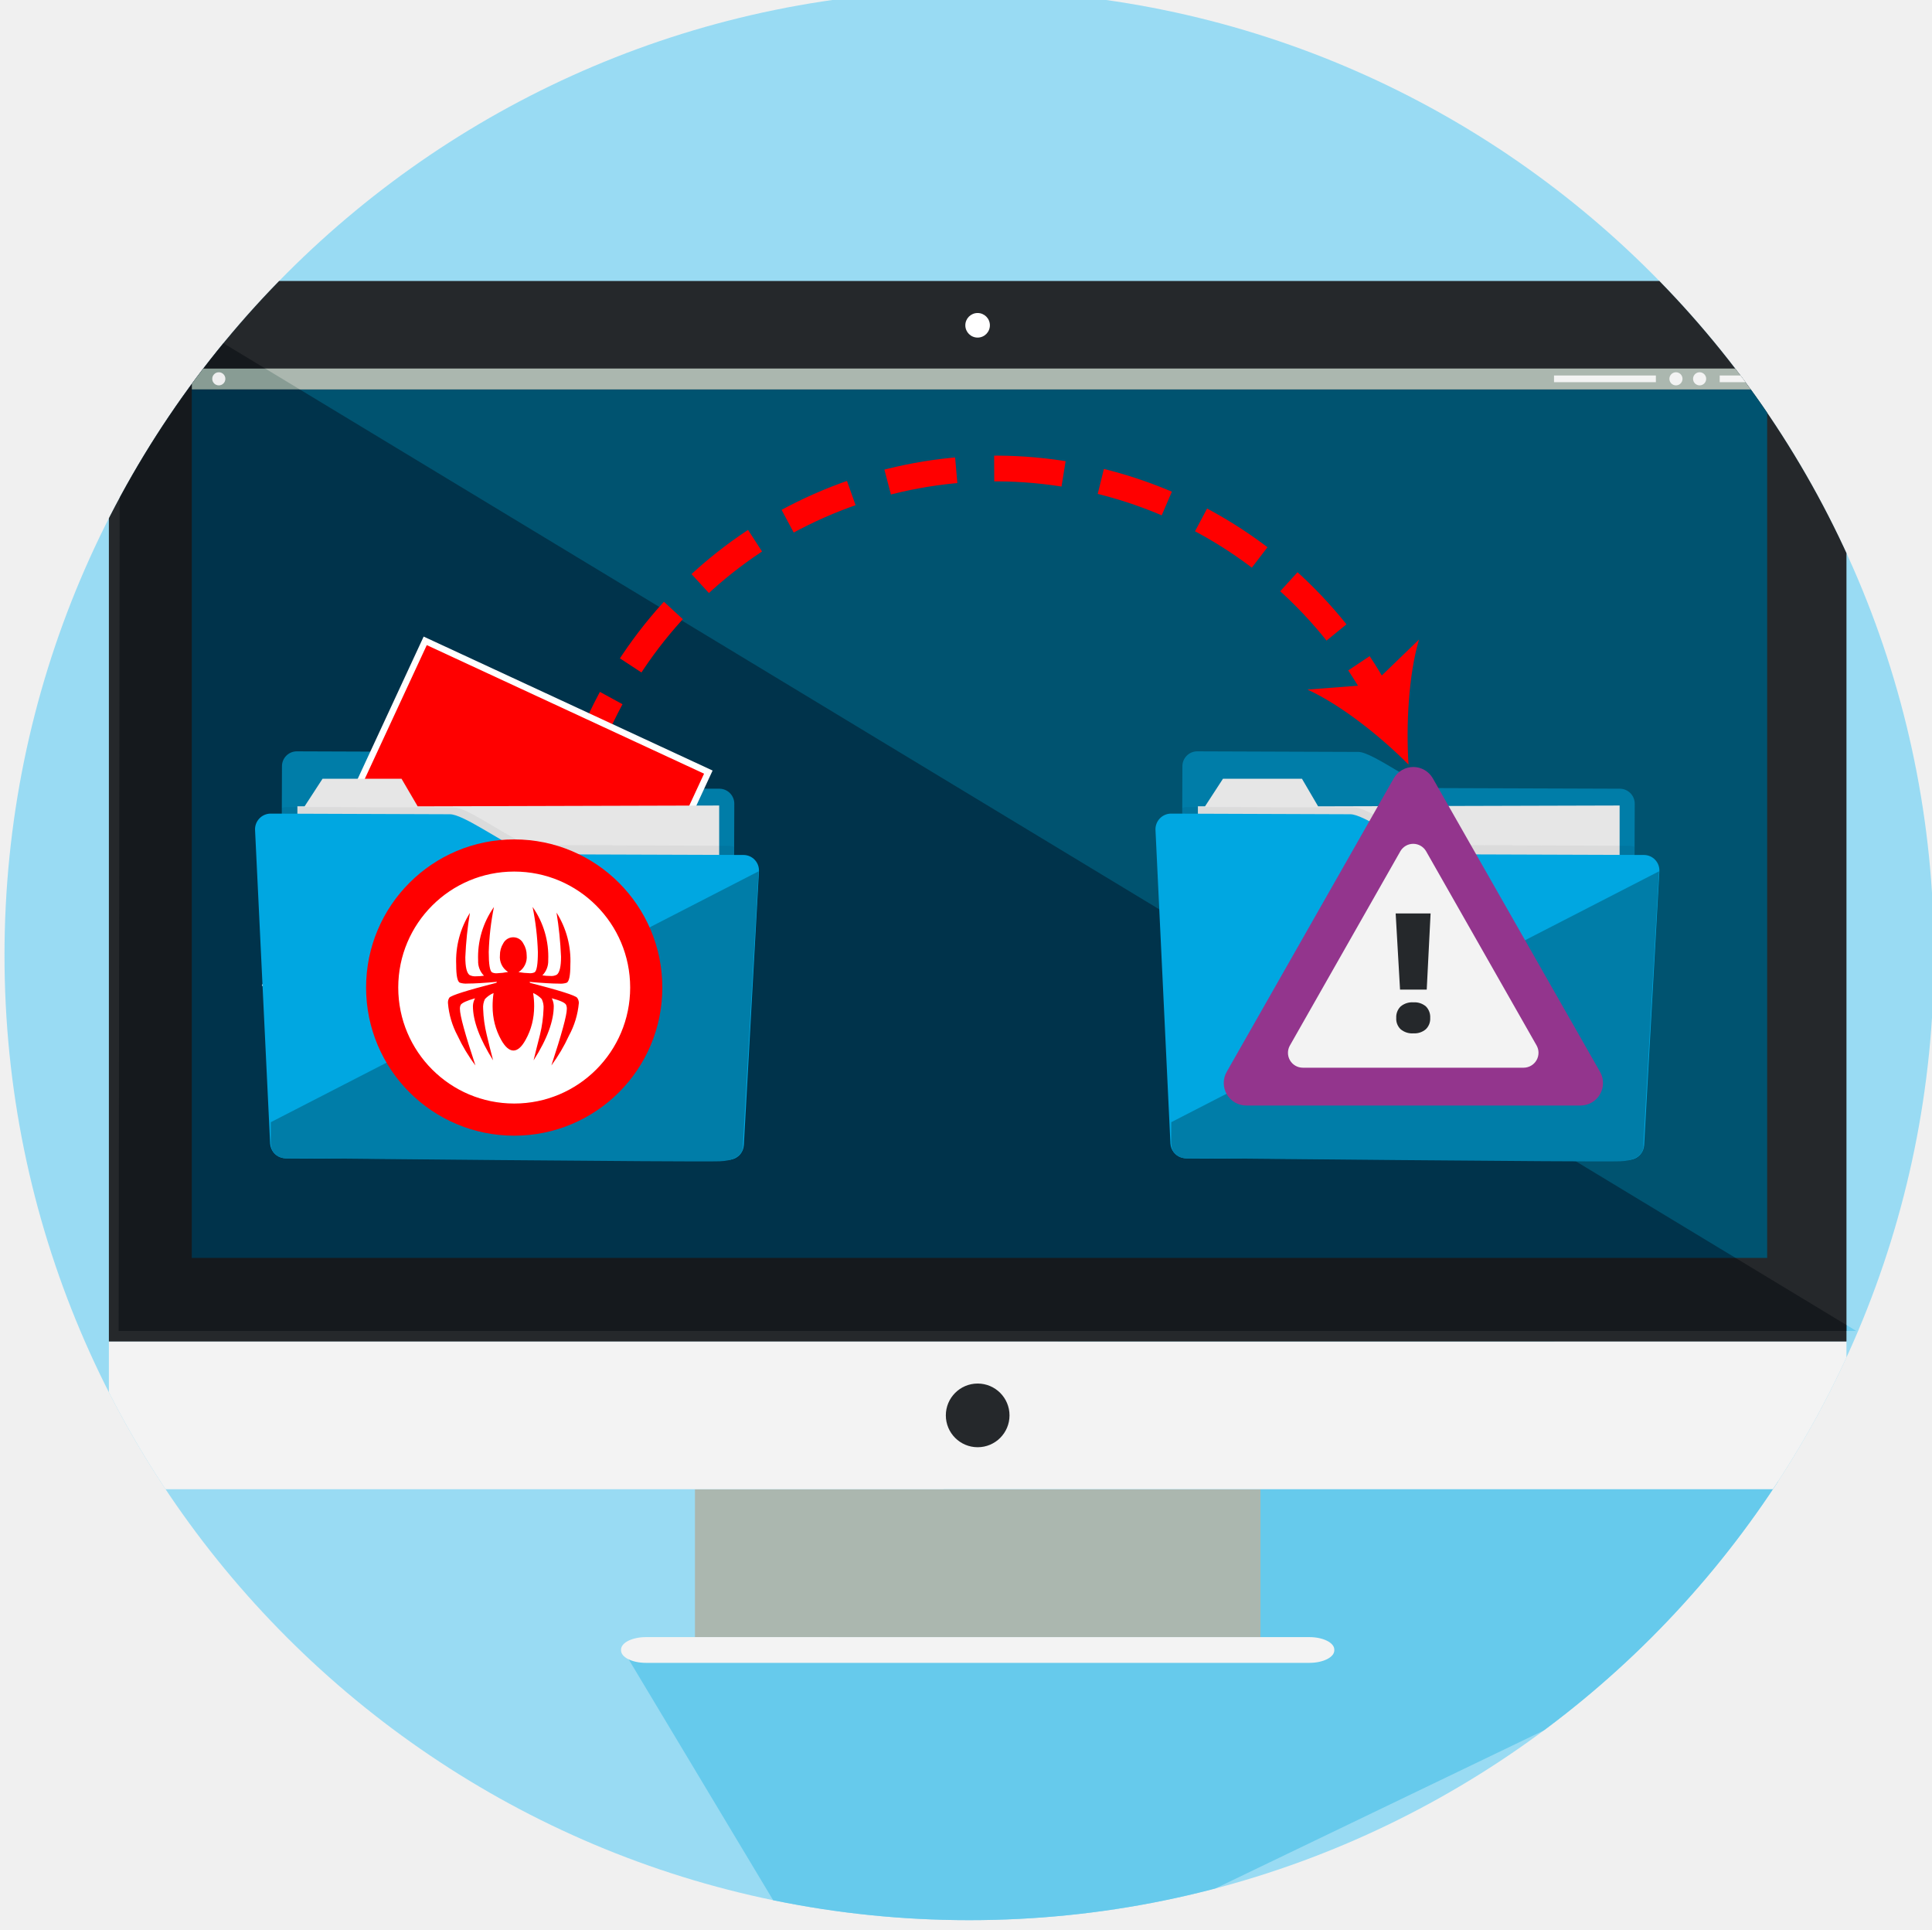
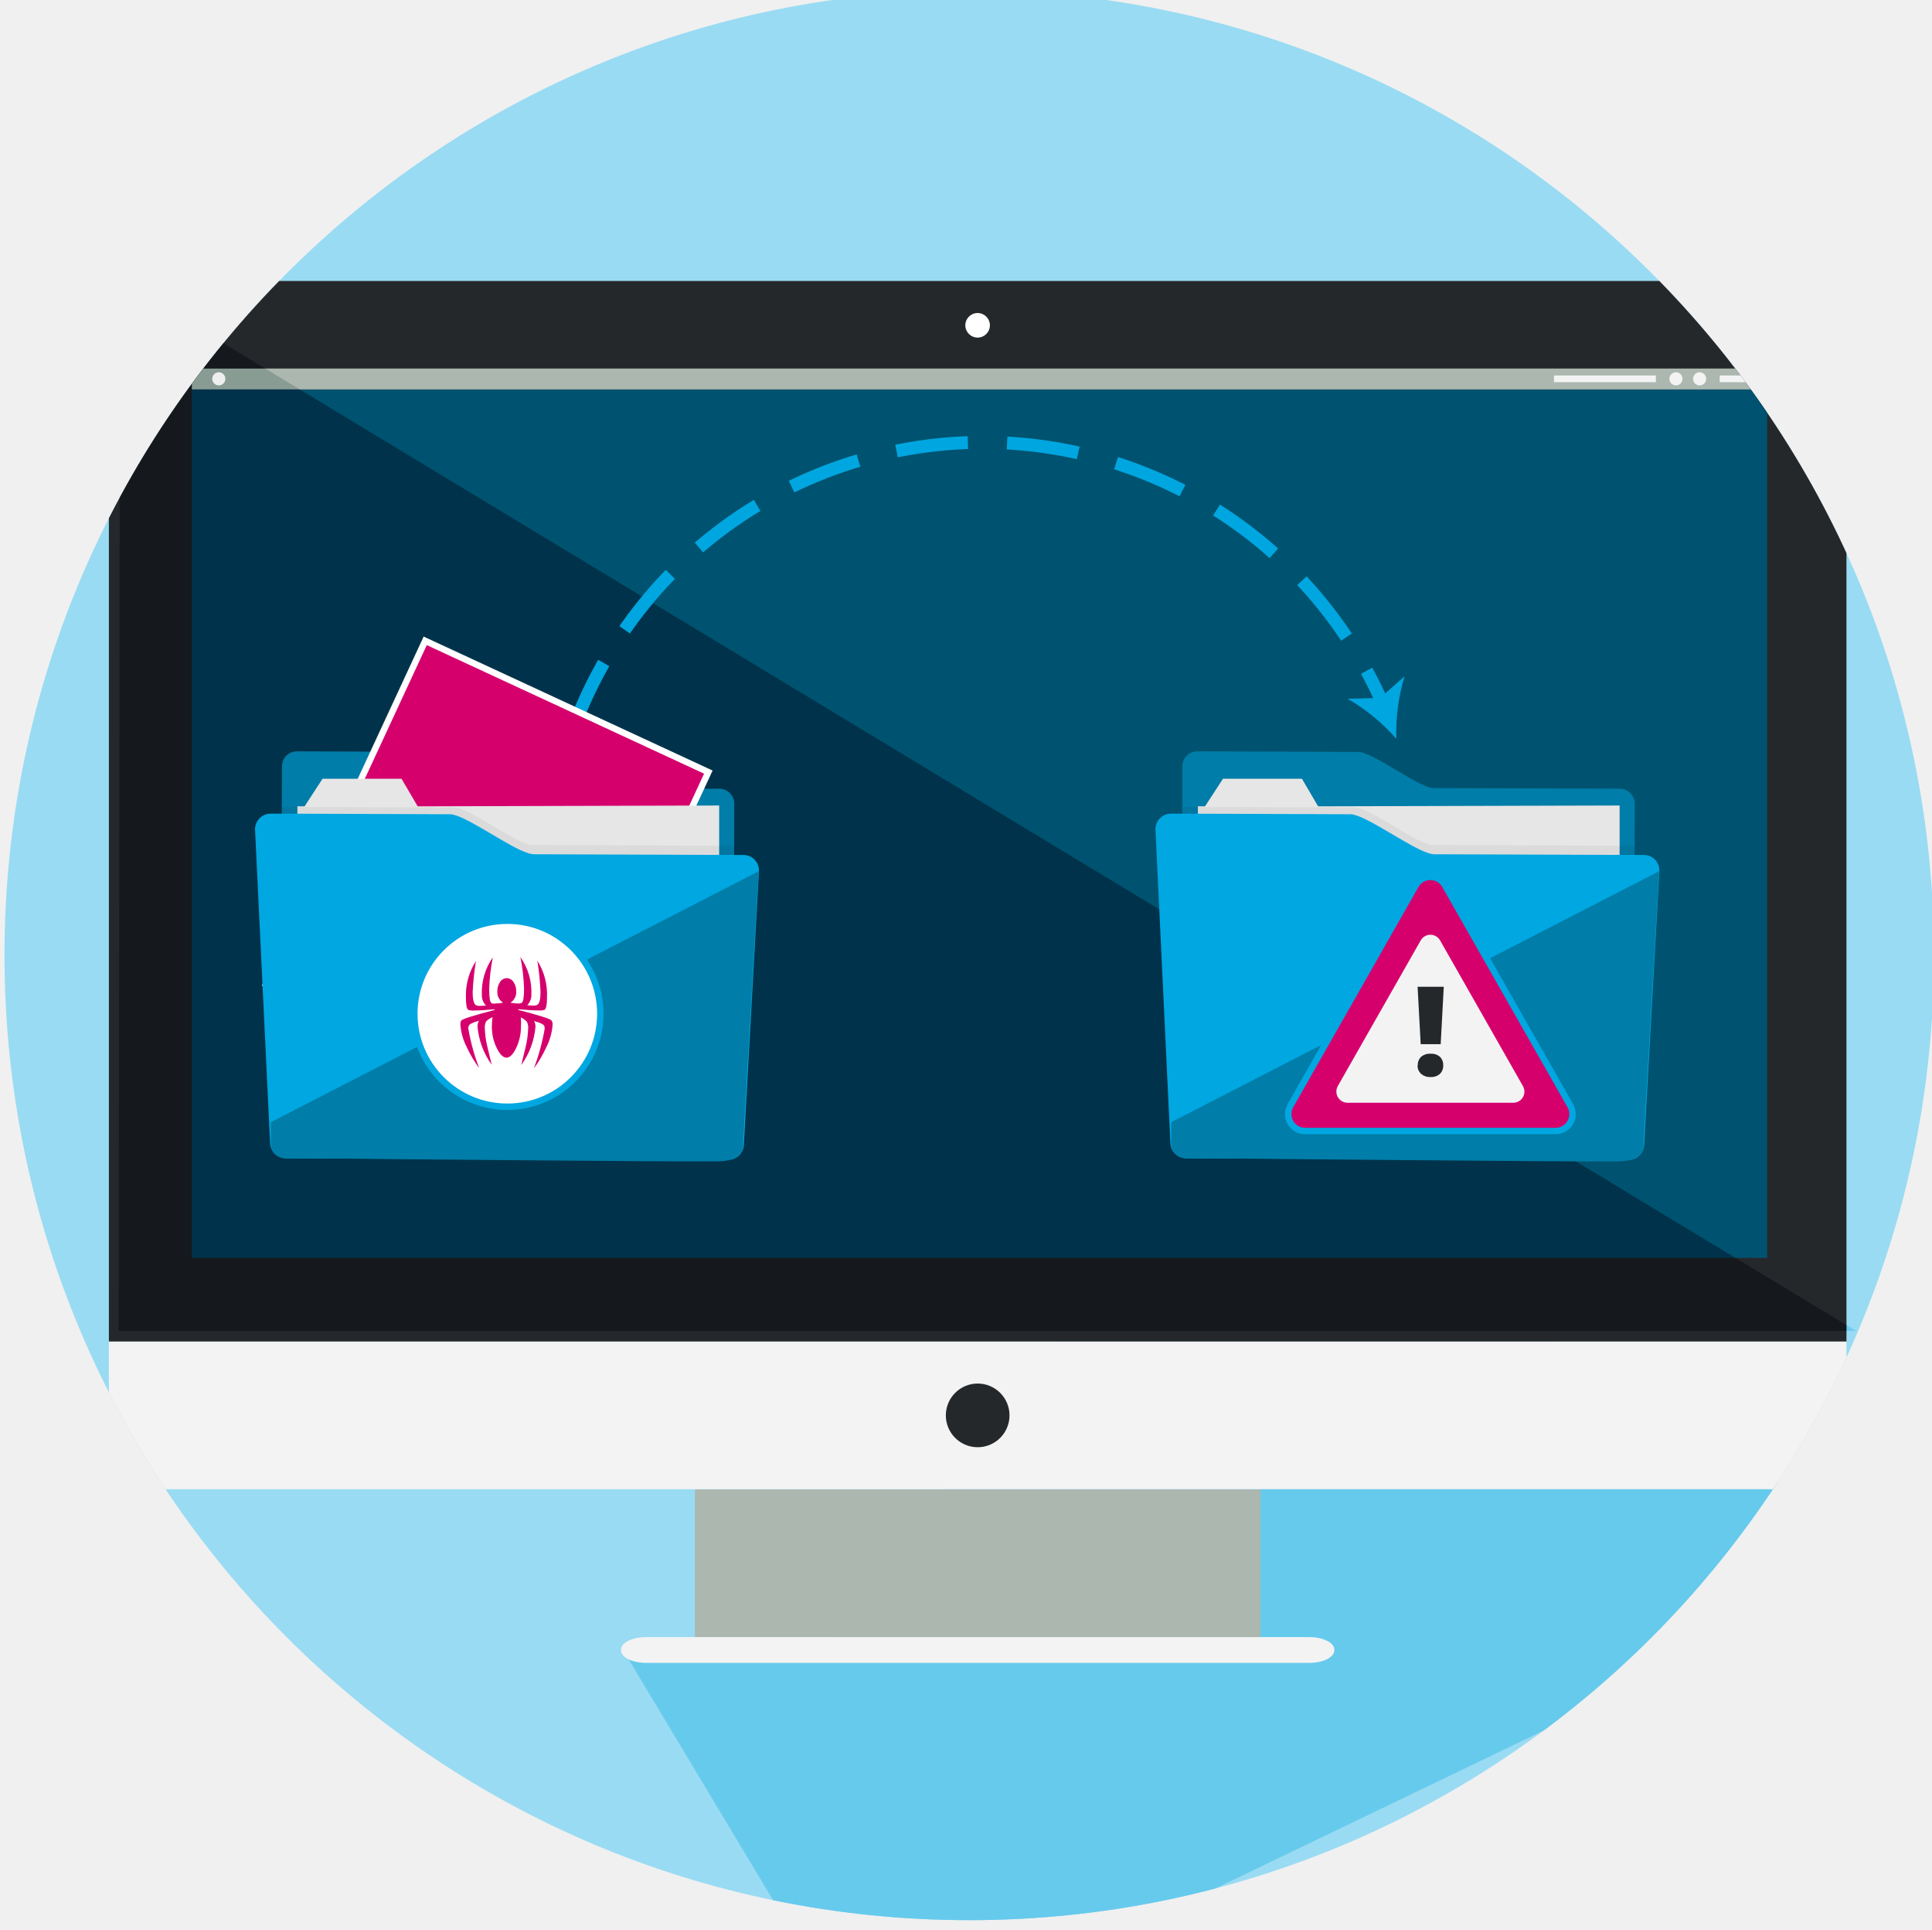
<svg xmlns="http://www.w3.org/2000/svg" viewBox="0 0 300.39 300">
  <defs>
-     <style>.a{fill:#99dbf3;}.b{isolation:isolate;}.c{clip-path:url(#a);}.d{fill:#66caec;}.e{fill:#abb7af;}.f{fill:#f3f3f3;}.g{fill:#25282b;}.h{fill:#005370;}.i,.s{fill:#fff;}.j{fill:#4a4f55;fill-rule:evenodd;mix-blend-mode:overlay;}.k{fill:#007da8;}.l,.m{fill:none;stroke-width:4px;}.l,.m,.s{stroke:red;}.l,.m,.o,.s{stroke-miterlimit:10;}.m{stroke-dasharray:10.83 5.91;}.n,.o{fill:red;}.o{stroke:#fff;}.p{fill:#e6e6e6;}.q{fill:#a7a9ac;opacity:0.15;mix-blend-mode:multiply;}.r{fill:#00a7e1;}.s{stroke-width:5px;}.t{fill:#93358d;}</style>
+     <style>.a{fill:#99dbf3;}.b{isolation:isolate;}.c{clip-path:url(#a);}.d{fill:#66caec;}.e{fill:#abb7af;}.f{fill:#f3f3f3;}.g{fill:#25282b;}.h{fill:#005370;}.i,.s{fill:#fff;}.j{fill:#4a4f55;fill-rule:evenodd;mix-blend-mode:overlay;}.k{fill:#007da8;}.l,.m{fill:none;stroke:#00a6e0;stroke-width:2px;}.l,.m,.o,.s,.u{stroke-miterlimit:10;}.m{stroke-dasharray:11.18 6.1;}.n{fill:#00a6e0;}.o,.t,.u{fill:#d6006d;}.o{stroke:#fff;}.p{fill:#e6e6e6;}.q{fill:#a7a9ac;opacity:0.15;mix-blend-mode:multiply;}.r{fill:#00a7e1;}.s,.u{stroke:#00a7e1;}</style>
    <clipPath id="a">
      <circle class="a" cx="150.7" cy="148.5" r="150" />
    </clipPath>
  </defs>
  <g class="b">
    <circle class="a" cx="150.7" cy="148.5" r="150" />
    <g class="c">
      <polygon class="d" points="96.89 256.53 134.76 319.65 295.67 242.24 189.63 176.06 128.06 255.6 96.89 256.53" />
      <rect class="e" x="108.05" y="231.52" width="87.93" height="22.98" />
      <path class="f" d="M16.93,224.51c0,3.85,3.54,7,7.87,7H279.28c4.29,0,7.81-3.13,7.81-7v-16H16.93Z" />
      <path class="f" d="M100.43,254.5c-2.14,0-3.87.87-3.87,1.94v.12c0,1.07,1.73,1.94,3.87,1.94H203.59c2.14,0,3.87-.87,3.87-1.94v-.12c0-1.07-1.73-1.94-3.87-1.94H100.43Z" />
      <circle class="g" cx="152.01" cy="220.03" r="4.95" />
      <path class="g" d="M279.69,43.68H24.17c-4,0-7.24,2.9-7.24,6.45V208.54H287.09V50.27C287.09,46.65,283.76,43.68,279.69,43.68Z" />
      <polygon class="h" points="274.76 70.77 274.76 79.97 274.76 87.13 274.76 94.29 274.76 100.43 274.76 107.59 274.76 113.72 274.76 120.89 274.76 127.02 274.76 134.18 274.76 142.37 274.76 148.5 274.76 155.66 274.76 161.8 274.76 195.55 29.82 195.55 29.82 161.8 29.82 155.66 29.82 148.5 29.82 142.37 29.82 134.18 29.82 127.02 29.82 120.89 29.82 113.72 29.82 107.59 29.82 100.43 29.82 94.29 29.82 87.13 29.82 79.97 29.82 70.77 29.82 60.54 274.76 60.54 274.76 70.77" />
      <path class="i" d="M152,52.48a1.91,1.91,0,1,0-1.91-1.91A1.91,1.91,0,0,0,152,52.48Z" />
      <rect class="e" x="29.82" y="57.29" width="244.93" height="3.25" />
      <circle class="f" cx="34.02" cy="58.89" r="1.02" />
      <circle class="f" cx="264.26" cy="58.89" r="1.02" />
      <circle class="f" cx="260.58" cy="58.89" r="1.02" />
      <rect class="f" x="267.38" y="58.37" width="4.19" height="1.04" />
      <rect class="f" x="241.62" y="58.37" width="15.84" height="1.04" />
      <polygon class="j" points="20.04 44.47 288.61 206.9 18.45 206.9 18.64 47.02 20.04 44.47" />
    </g>
    <path class="k" d="M71.21,116.89l-25.07-.09a2.31,2.31,0,0,0-2.3,2.34l-.2,56.71a2.33,2.33,0,0,0,2.29,2.36l65.74.23A2.32,2.32,0,0,0,114,176.1l.17-51.12a2.33,2.33,0,0,0-2.29-2.37l-28.95-.1C80.65,122.5,73.47,116.9,71.21,116.89Z" />
-     <path class="l" d="M90.52,162.49q-.9-2.62-1.56-5.27" />
-     <path class="m" d="M87.76,151.43A67.88,67.88,0,0,1,209.62,100.7" />
-     <path class="l" d="M211.29,103.11q1.52,2.28,2.86,4.71" />
-     <path class="n" d="M219,118.86c-4.26-4.3-10.44-9.25-15.71-11.66l10.09-.78,7.25-7C219,104.92,218.6,112.82,219,118.86Z" />
+     <path class="l" d="M88.6,158.46q-.9-2.62-1.56-5.27" />
+     <path class="m" d="M85.81,147.21A67.87,67.87,0,0,1,211,101.64" />
+     <path class="l" d="M212.49,104.27q1.31,2.4,2.42,4.94" />
+     <path class="n" d="M217.1,114.84a30.29,30.29,0,0,0-7.56-6.21l5.05-.14,3.79-3.35A30.29,30.29,0,0,0,217.1,114.84Z" />
    <rect class="o" x="51.49" y="107.1" width="48.52" height="58.81" transform="translate(64.44 -19.2) rotate(24.87)" />
    <polygon class="p" points="46.24 152.03 46.24 125.35 47.36 125.35 50.15 121.06 62.43 121.06 64.94 125.35 111.82 125.22 111.82 152.03 46.24 152.03" />
    <path class="q" d="M43.82,125.6l-.19,54.33a2.6,2.6,0,0,0,.84.14l68.66.25a2.64,2.64,0,0,0,.84-.14l.16-48.54a2.32,2.32,0,0,0-.84-.16l-30.5-.11a3.37,3.37,0,0,1-1.1-.25q-.41-.15-.9-.39c-3.18-1.51-8.27-5.19-10.14-5.19l-26-.09A2.11,2.11,0,0,0,43.82,125.6Z" />
    <path class="r" d="M39.66,129.09,42,177.79a2.45,2.45,0,0,0,1.65,2.14,2.6,2.6,0,0,0,.84.14l68.66.25a2.64,2.64,0,0,0,.84-.14,2.43,2.43,0,0,0,1.66-2.13L118,135.49a2.41,2.41,0,0,0-2.4-2.58L83,132.8a3.57,3.57,0,0,1-1.16-.27,9.19,9.19,0,0,1-1-.41c-3.4-1.6-8.88-5.53-10.88-5.54l-27.94-.1A2.44,2.44,0,0,0,39.66,129.09Z" />
    <path class="k" d="M42.11,174.45l75.84-39-2.43,42.4s.51,2.54-3.62,2.68-66.21-.49-66.21-.49-3.61.72-3.59-2.46Z" />
-     <circle class="s" cx="79.95" cy="153.52" r="20.53" />
-     <path class="n" d="M90,155.92A13,13,0,0,1,88.46,161a26,26,0,0,1-2.73,4.63c1.6-4.87,2.4-7.8,2.4-8.77a1.46,1.46,0,0,0-.12-.67c-.18-.32-.92-.66-2.22-1a2.74,2.74,0,0,1,.31,1.19c0,2.31-1,5.12-3.14,8.46.33-1.33.65-2.66,1-4a19.69,19.69,0,0,0,.55-4,2.92,2.92,0,0,0-.28-1.53,4.06,4.06,0,0,0-1.34-.94,12.33,12.33,0,0,1,.16,2.09,11,11,0,0,1-.33,2.68,10.14,10.14,0,0,1-1,2.51c-.61,1.11-1.24,1.66-1.89,1.66s-1.29-.55-1.91-1.66a10.58,10.58,0,0,1-1-2.51,11,11,0,0,1-.33-2.68,13.51,13.51,0,0,1,.15-2.09,4,4,0,0,0-1.34.94,2.92,2.92,0,0,0-.28,1.53,19.69,19.69,0,0,0,.55,4c.32,1.35.65,2.68,1,4-2.09-3.33-3.14-6.14-3.14-8.46a2.65,2.65,0,0,1,.33-1.19c-1.31.37-2,.71-2.22,1a1.32,1.32,0,0,0-.13.67q0,1.5,2.41,8.77A25.84,25.84,0,0,1,71.14,161a13,13,0,0,1-1.49-5.05,1.38,1.38,0,0,1,.21-.85q.42-.54,7.32-2.32l.08-.15q-3,.27-4.56.27a3.13,3.13,0,0,1-1.22-.14c-.37-.2-.55-1.13-.55-2.77a14,14,0,0,1,2.13-8.07,56.42,56.42,0,0,0-.71,6.87c0,1.52.21,2.44.65,2.78a1.83,1.83,0,0,0,1,.2,8.86,8.86,0,0,0,1.25-.09,3.13,3.13,0,0,1-.91-2.34A13.45,13.45,0,0,1,76.8,141a41.35,41.35,0,0,0-.81,7c0,1.88.17,2.94.51,3.16a1.54,1.54,0,0,0,.76.14A11.84,11.84,0,0,0,79,151.1a2.74,2.74,0,0,1-1.27-2.6,3.4,3.4,0,0,1,.51-1.84,1.75,1.75,0,0,1,3.12,0,3.44,3.44,0,0,1,.53,1.86,2.75,2.75,0,0,1-1.27,2.6,12,12,0,0,0,1.73.17,1.59,1.59,0,0,0,.77-.14c.34-.22.51-1.28.51-3.16a42,42,0,0,0-.82-7,13.45,13.45,0,0,1,2.43,8.3,3.17,3.17,0,0,1-.91,2.34,8.66,8.66,0,0,0,1.25.09,1.79,1.79,0,0,0,1-.2c.43-.34.65-1.26.65-2.78a58.3,58.3,0,0,0-.7-6.87A14,14,0,0,1,88.68,150c0,1.64-.19,2.57-.56,2.77a3,3,0,0,1-1.21.14c-1,0-2.56-.09-4.57-.27l.07.15q6.91,1.78,7.33,2.32A1.38,1.38,0,0,1,90,155.92Z" />
+     <circle class="s" cx="78.88" cy="157.59" r="14.46" />
+     <path class="t" d="M85.92,159.28a9.07,9.07,0,0,1-1,3.56A18.09,18.09,0,0,1,83,166.1a33.14,33.14,0,0,0,1.69-6.18,1.1,1.1,0,0,0-.08-.47c-.13-.23-.65-.47-1.57-.73a1.91,1.91,0,0,1,.22.84,11.83,11.83,0,0,1-2.21,6c.23-.94.46-1.88.68-2.82a14,14,0,0,0,.39-2.83,2.06,2.06,0,0,0-.2-1.08,2.65,2.65,0,0,0-.94-.66A9.37,9.37,0,0,1,81,159.6a7.39,7.39,0,0,1-.23,1.88,7.29,7.29,0,0,1-.69,1.78c-.43.77-.88,1.16-1.33,1.16s-.91-.39-1.34-1.16a7.36,7.36,0,0,1-.71-1.78,7.87,7.87,0,0,1-.23-1.88,9.37,9.37,0,0,1,.11-1.47,2.72,2.72,0,0,0-1,.66,2.06,2.06,0,0,0-.2,1.08,14,14,0,0,0,.39,2.83c.23.94.46,1.88.68,2.82a11.89,11.89,0,0,1-2.21-6,1.94,1.94,0,0,1,.23-.84c-.92.26-1.44.5-1.56.73a.94.94,0,0,0-.1.47,32.53,32.53,0,0,0,1.7,6.18,18.58,18.58,0,0,1-1.93-3.26,9.07,9.07,0,0,1-1-3.56,1,1,0,0,1,.15-.6q.3-.37,5.16-1.63l0-.11c-1.41.13-2.48.19-3.21.19a2.39,2.39,0,0,1-.86-.09c-.25-.15-.38-.8-.38-1.95A9.84,9.84,0,0,1,74,149.4a39.86,39.86,0,0,0-.51,4.84c0,1.07.16,1.72.46,2a1.34,1.34,0,0,0,.73.13,6.51,6.51,0,0,0,.88-.06,2.2,2.2,0,0,1-.64-1.65,9.48,9.48,0,0,1,1.71-5.84,29.22,29.22,0,0,0-.57,4.9q0,2,.36,2.22A1,1,0,0,0,77,156a7,7,0,0,0,1.22-.13,1.93,1.93,0,0,1-.89-1.82,2.37,2.37,0,0,1,.36-1.3,1.25,1.25,0,0,1,1.1-.69,1.27,1.27,0,0,1,1.1.68,2.44,2.44,0,0,1,.37,1.31,1.91,1.91,0,0,1-.9,1.82,7.24,7.24,0,0,0,1.22.13,1.05,1.05,0,0,0,.55-.11c.23-.15.35-.89.35-2.22a29.45,29.45,0,0,0-.57-4.9,9.48,9.48,0,0,1,1.71,5.84,2.24,2.24,0,0,1-.64,1.65,6.4,6.4,0,0,0,.88.06,1.27,1.27,0,0,0,.72-.13c.31-.24.46-.89.46-2a41.08,41.08,0,0,0-.49-4.84,9.88,9.88,0,0,1,1.5,5.69c0,1.15-.13,1.8-.4,1.95a2.24,2.24,0,0,1-.85.09c-.73,0-1.8-.06-3.22-.19l0,.11q4.88,1.26,5.16,1.63A1,1,0,0,1,85.92,159.28Z" />
    <path class="k" d="M211.21,116.89l-25.07-.09a2.31,2.31,0,0,0-2.3,2.34l-.2,56.71a2.34,2.34,0,0,0,2.29,2.36l65.74.23A2.32,2.32,0,0,0,254,176.1l.17-51.12a2.33,2.33,0,0,0-2.29-2.37l-29-.1C220.65,122.5,213.47,116.9,211.21,116.89Z" />
    <polygon class="p" points="186.25 152.03 186.25 125.35 187.36 125.35 190.15 121.06 202.43 121.06 204.94 125.35 251.82 125.22 251.82 152.03 186.25 152.03" />
    <path class="q" d="M183.82,125.6l-.19,54.33a2.6,2.6,0,0,0,.84.14l68.66.25a2.64,2.64,0,0,0,.84-.14l.16-48.54a2.32,2.32,0,0,0-.84-.16l-30.5-.11a3.37,3.37,0,0,1-1.1-.25q-.41-.15-.9-.39c-3.18-1.51-8.27-5.19-10.14-5.19l-26-.09A2.11,2.11,0,0,0,183.82,125.6Z" />
    <path class="r" d="M179.66,129.09l2.32,48.7a2.45,2.45,0,0,0,1.65,2.14,2.6,2.6,0,0,0,.84.14l68.66.25a2.64,2.64,0,0,0,.84-.14,2.43,2.43,0,0,0,1.66-2.13L258,135.49a2.41,2.41,0,0,0-2.4-2.58L223,132.8a3.57,3.57,0,0,1-1.16-.27,9.19,9.19,0,0,1-1-.41c-3.4-1.6-8.88-5.53-10.88-5.54l-27.94-.1A2.44,2.44,0,0,0,179.66,129.09Z" />
    <path class="k" d="M182.11,174.45l75.84-39-2.43,42.4s.51,2.54-3.62,2.68-66.21-.49-66.21-.49-3.61.72-3.59-2.46Z" />
-     <path class="t" d="M190.75,166.59,216.7,121a3.5,3.5,0,0,1,6.08,0l26,45.63a3.5,3.5,0,0,1-3,5.23H193.79A3.5,3.5,0,0,1,190.75,166.59Z" />
-     <path class="f" d="M200.56,162.52l17.17-30.19a2.31,2.31,0,0,1,4,0l17.18,30.19a2.32,2.32,0,0,1-2,3.46H202.57A2.31,2.31,0,0,1,200.56,162.52Z" />
-     <path class="g" d="M221.83,153.84h-4.15L217,142h5.43Zm-4.74,4.4a2.31,2.31,0,0,1,.68-1.78,2.79,2.79,0,0,1,2-.64,2.7,2.7,0,0,1,1.94.64,2.34,2.34,0,0,1,.66,1.78,2.26,2.26,0,0,1-.68,1.76,2.7,2.7,0,0,1-1.92.64,2.78,2.78,0,0,1-2-.64A2.24,2.24,0,0,1,217.09,158.24Z" />
+     <path class="u" d="M200.63,171.89l19.48-34.25a2.63,2.63,0,0,1,4.57,0l19.48,34.25a2.63,2.63,0,0,1-2.28,3.93h-39A2.63,2.63,0,0,1,200.63,171.89Z" />
+     <path class="f" d="M208,168.84l12.9-22.66a1.73,1.73,0,0,1,3,0l12.89,22.66a1.73,1.73,0,0,1-1.51,2.59H209.5A1.74,1.74,0,0,1,208,168.84Z" />
+     <path class="g" d="M224,162.32h-3.11l-.48-8.92h4.07Zm-3.56,3.3a1.73,1.73,0,0,1,.51-1.33,2.1,2.1,0,0,1,1.49-.48,2,2,0,0,1,1.45.48,1.76,1.76,0,0,1,.5,1.33,1.7,1.7,0,0,1-.52,1.33,2,2,0,0,1-1.43.48,2.12,2.12,0,0,1-1.47-.48A1.71,1.71,0,0,1,220.4,165.62Z" />
  </g>
</svg>
